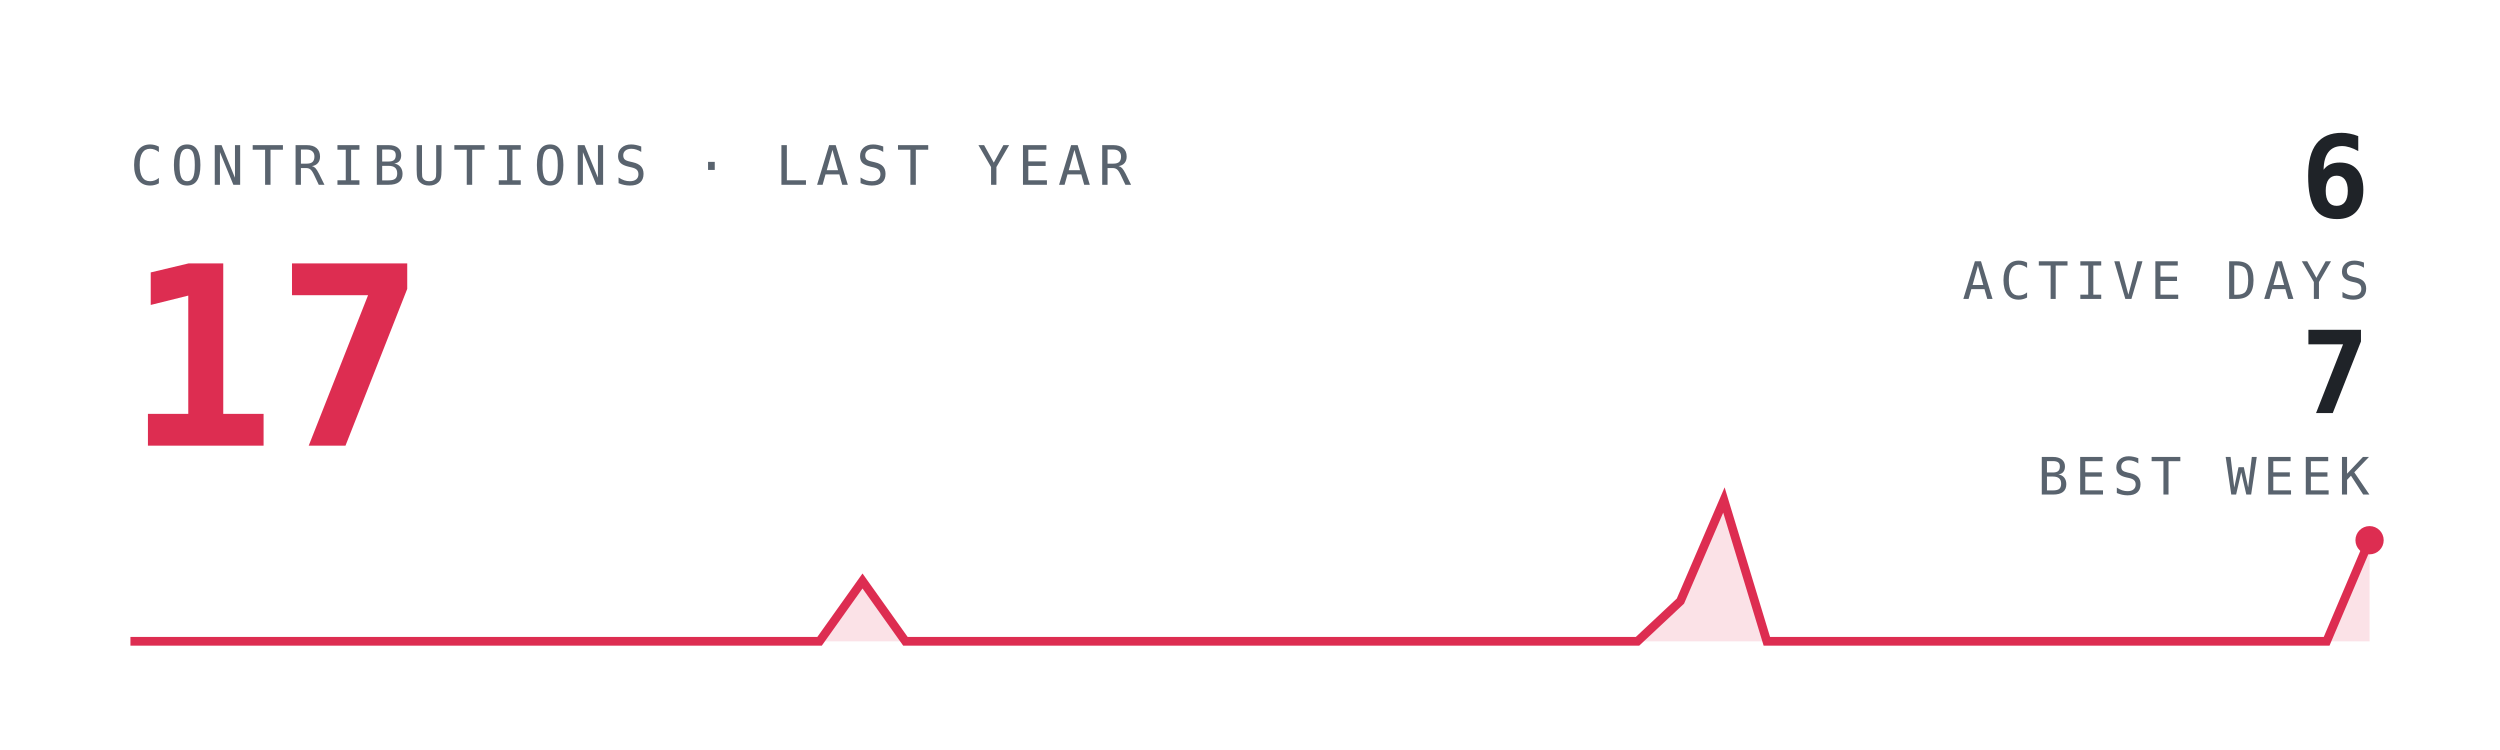
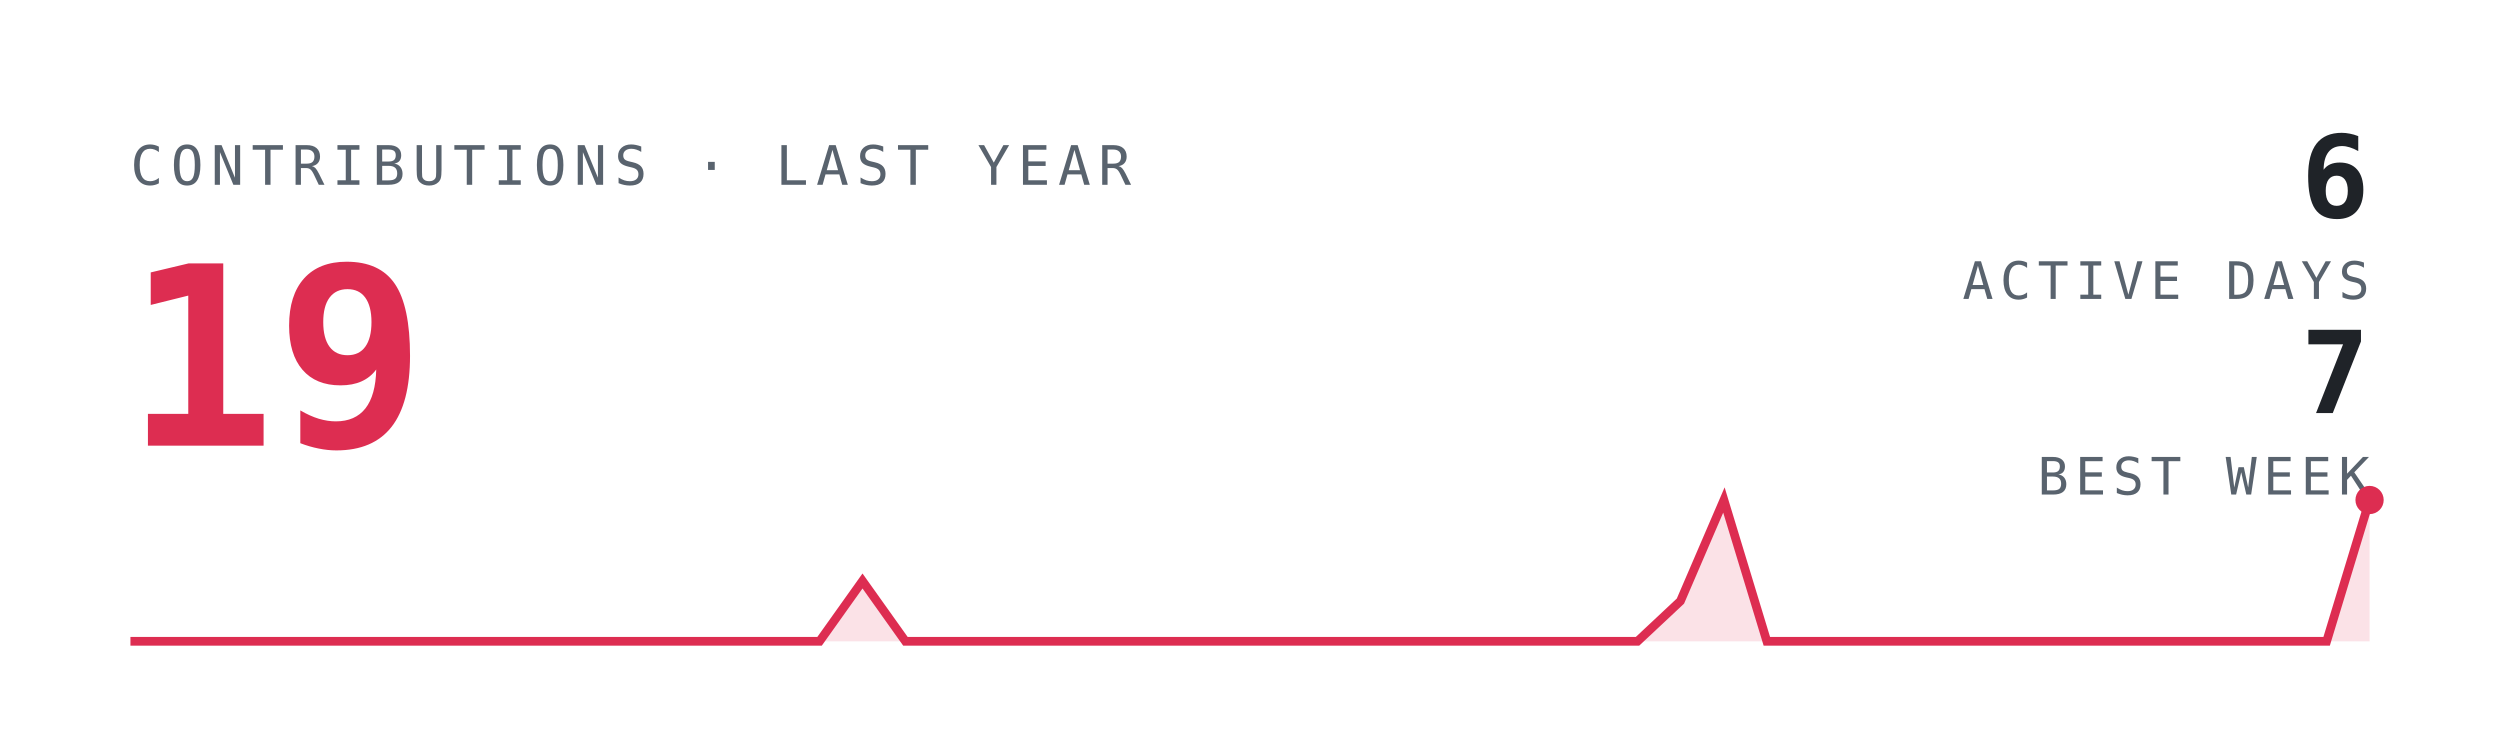
<svg xmlns="http://www.w3.org/2000/svg" viewBox="0 0 460 138" width="460" font-family="'JetBrains Mono', ui-monospace, SFMono-Regular, monospace">
  <style>
  .s{fill:#1f2328}  .m{fill:#59636e}  .t{fill:#d0d7de}  .a{fill:#dd2d51}
  .stk{stroke:#dd2d51}  .trk{fill:#eaeef2}  .ar{fill:#dd2d51;fill-opacity:.14}
  @media(prefers-color-scheme:dark){
    .s{fill:#f0f6fc} .m{fill:#9198a1} .t{fill:#30363d} .a{fill:#e04060}
    .stk{stroke:#e04060} .trk{fill:#21262d} .ar{fill:#e04060;fill-opacity:.18}
  }
</style>
  <rect fill="none" width="460" height="138" />
  <text class="m" x="24" y="34" font-size="10" letter-spacing="1.4">CONTRIBUTIONS · LAST YEAR</text>
-   <text class="a" x="23" y="82" font-size="46" font-weight="700">17</text>
+   <text class="a" x="23" y="82" font-size="46" font-weight="700">19</text>
  <text class="s" x="436" y="40" font-size="21" font-weight="700" text-anchor="end">6</text>
  <text class="m" x="436" y="55" font-size="9.5" letter-spacing="1.2" text-anchor="end">ACTIVE DAYS</text>
  <text class="s" x="436" y="76" font-size="21" font-weight="700" text-anchor="end">7</text>
  <text class="m" x="436" y="91" font-size="9.5" letter-spacing="1.2" text-anchor="end">BEST WEEK</text>
-   <path class="ar" d="M24.0,118 L24.0,118.0 L31.9,118.0 L39.8,118.0 L47.8,118.0 L55.7,118.0 L63.6,118.0 L71.5,118.0 L79.5,118.0 L87.4,118.0 L95.3,118.0 L103.2,118.0 L111.2,118.0 L119.1,118.0 L127.0,118.0 L134.9,118.0 L142.8,118.0 L150.8,118.0 L158.7,106.9 L166.6,118.0 L174.5,118.0 L182.5,118.0 L190.4,118.0 L198.3,118.0 L206.2,118.0 L214.2,118.0 L222.1,118.0 L230.0,118.0 L237.9,118.0 L245.8,118.0 L253.8,118.0 L261.7,118.0 L269.6,118.0 L277.5,118.0 L285.5,118.0 L293.4,118.0 L301.3,118.0 L309.2,110.6 L317.2,92.0 L325.1,118.0 L333.0,118.0 L340.9,118.0 L348.8,118.0 L356.8,118.0 L364.7,118.0 L372.6,118.0 L380.5,118.0 L388.5,118.0 L396.4,118.0 L404.3,118.0 L412.2,118.0 L420.2,118.0 L428.1,118.0 L436.0,99.4 L436.0,118 Z" />
-   <polyline class="stk" fill="none" stroke-width="1.6" points="24.0,118.0 31.9,118.0 39.8,118.0 47.8,118.0 55.7,118.0 63.6,118.0 71.5,118.0 79.5,118.0 87.4,118.0 95.3,118.0 103.2,118.0 111.2,118.0 119.1,118.0 127.0,118.0 134.9,118.0 142.8,118.0 150.8,118.0 158.7,106.9 166.6,118.0 174.5,118.0 182.5,118.0 190.4,118.0 198.3,118.0 206.2,118.0 214.2,118.0 222.1,118.0 230.0,118.0 237.9,118.0 245.8,118.0 253.8,118.0 261.7,118.0 269.6,118.0 277.5,118.0 285.5,118.0 293.4,118.0 301.3,118.0 309.2,110.6 317.2,92.0 325.1,118.0 333.0,118.0 340.9,118.0 348.8,118.0 356.8,118.0 364.7,118.0 372.6,118.0 380.5,118.0 388.5,118.0 396.4,118.0 404.3,118.0 412.2,118.0 420.2,118.0 428.1,118.0 436.0,99.4" />
-   <circle class="a" cx="436.0" cy="99.4" r="2.6" />
+   <path class="ar" d="M24.0,118 L24.0,118.0 L31.9,118.0 L39.8,118.0 L47.8,118.0 L55.7,118.0 L63.6,118.0 L71.5,118.0 L79.5,118.0 L87.4,118.0 L95.3,118.0 L103.2,118.0 L111.2,118.0 L119.1,118.0 L127.0,118.0 L134.9,118.0 L142.8,118.0 L150.8,118.0 L158.7,106.9 L166.6,118.0 L174.5,118.0 L182.5,118.0 L190.4,118.0 L198.3,118.0 L206.2,118.0 L214.2,118.0 L222.1,118.0 L230.0,118.0 L237.9,118.0 L245.8,118.0 L253.8,118.0 L261.7,118.0 L269.6,118.0 L277.5,118.0 L285.5,118.0 L293.4,118.0 L301.3,118.0 L309.2,110.6 L317.2,92.0 L325.1,118.0 L333.0,118.0 L340.9,118.0 L348.8,118.0 L356.8,118.0 L364.7,118.0 L372.6,118.0 L380.5,118.0 L388.5,118.0 L396.4,118.0 L404.3,118.0 L412.2,118.0 L420.2,118.0 L428.1,118.0 L436.0,92.0 L436.0,118 Z" />
+   <polyline class="stk" fill="none" stroke-width="1.6" points="24.0,118.0 31.9,118.0 39.8,118.0 47.8,118.0 55.7,118.0 63.6,118.0 71.5,118.0 79.5,118.0 87.4,118.0 95.3,118.0 103.2,118.0 111.2,118.0 119.1,118.0 127.0,118.0 134.9,118.0 142.8,118.0 150.8,118.0 158.7,106.9 166.6,118.0 174.5,118.0 182.5,118.0 190.4,118.0 198.3,118.0 206.2,118.0 214.2,118.0 222.1,118.0 230.0,118.0 237.9,118.0 245.8,118.0 253.8,118.0 261.7,118.0 269.6,118.0 277.5,118.0 285.5,118.0 293.4,118.0 301.3,118.0 309.2,110.6 317.2,92.0 325.1,118.0 333.0,118.0 340.9,118.0 348.8,118.0 356.8,118.0 364.7,118.0 372.6,118.0 380.5,118.0 388.5,118.0 396.4,118.0 404.3,118.0 412.2,118.0 420.2,118.0 428.1,118.0 436.0,92.0" />
+   <circle class="a" cx="436.0" cy="92.0" r="2.6" />
</svg>
